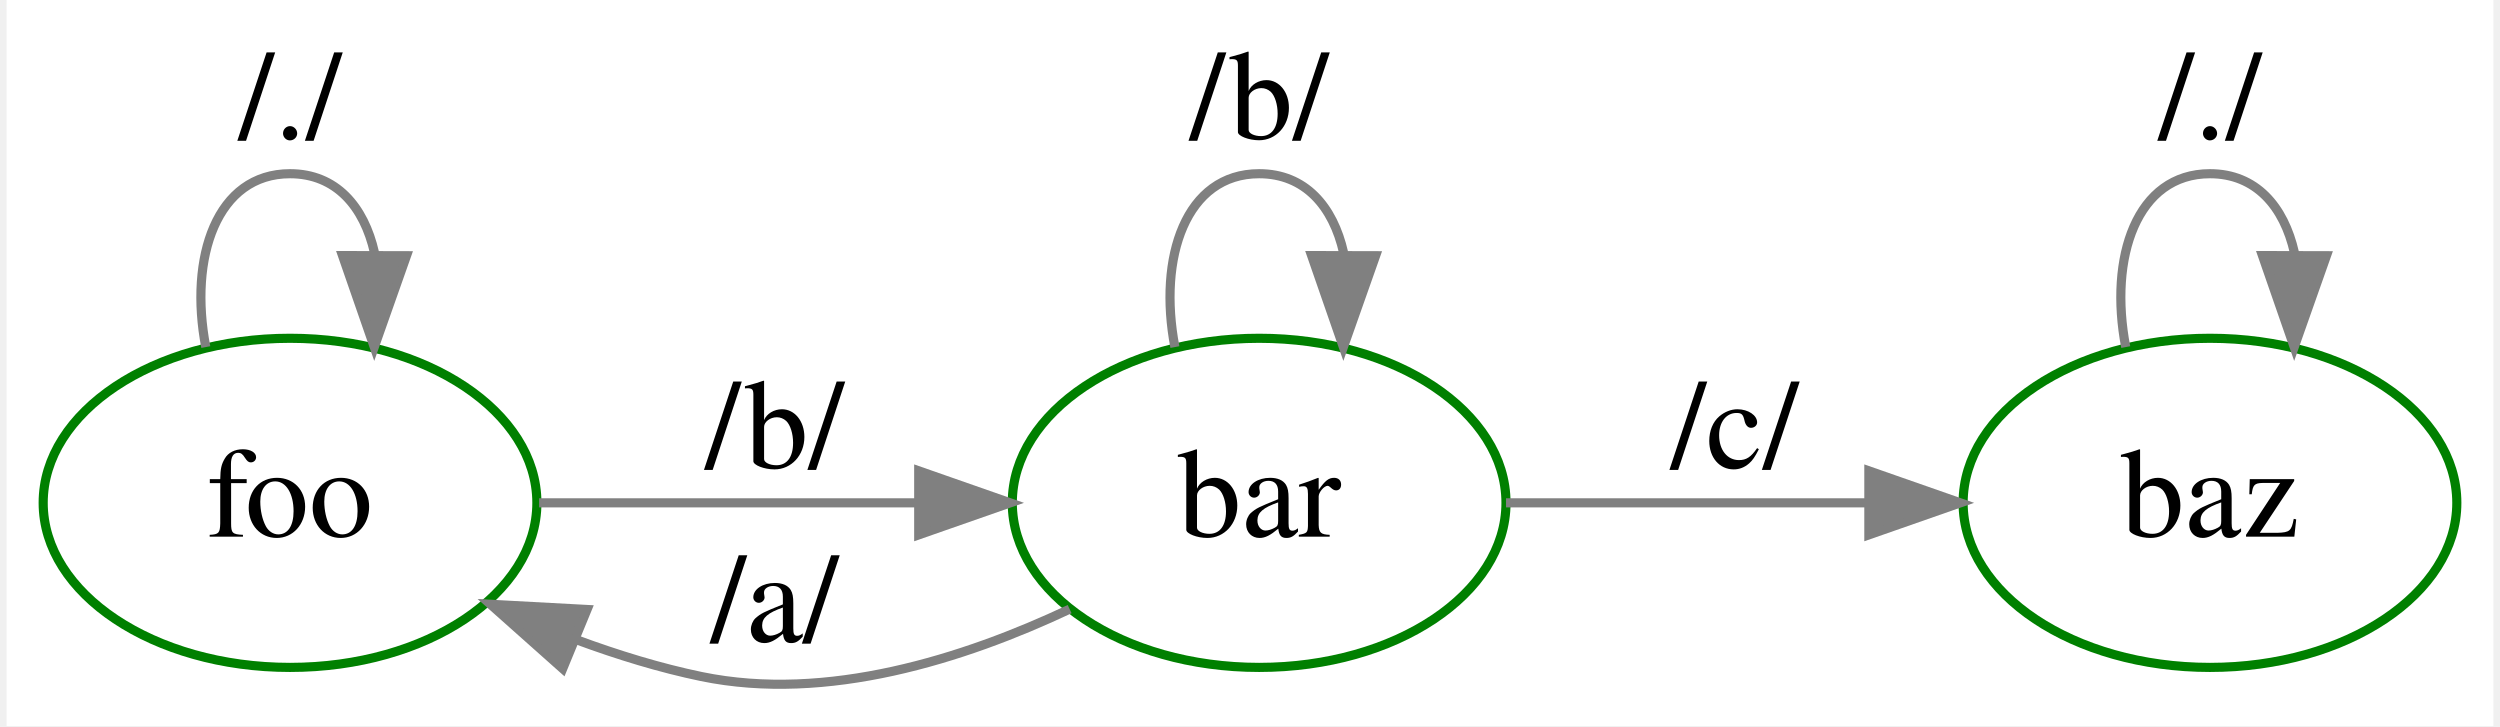
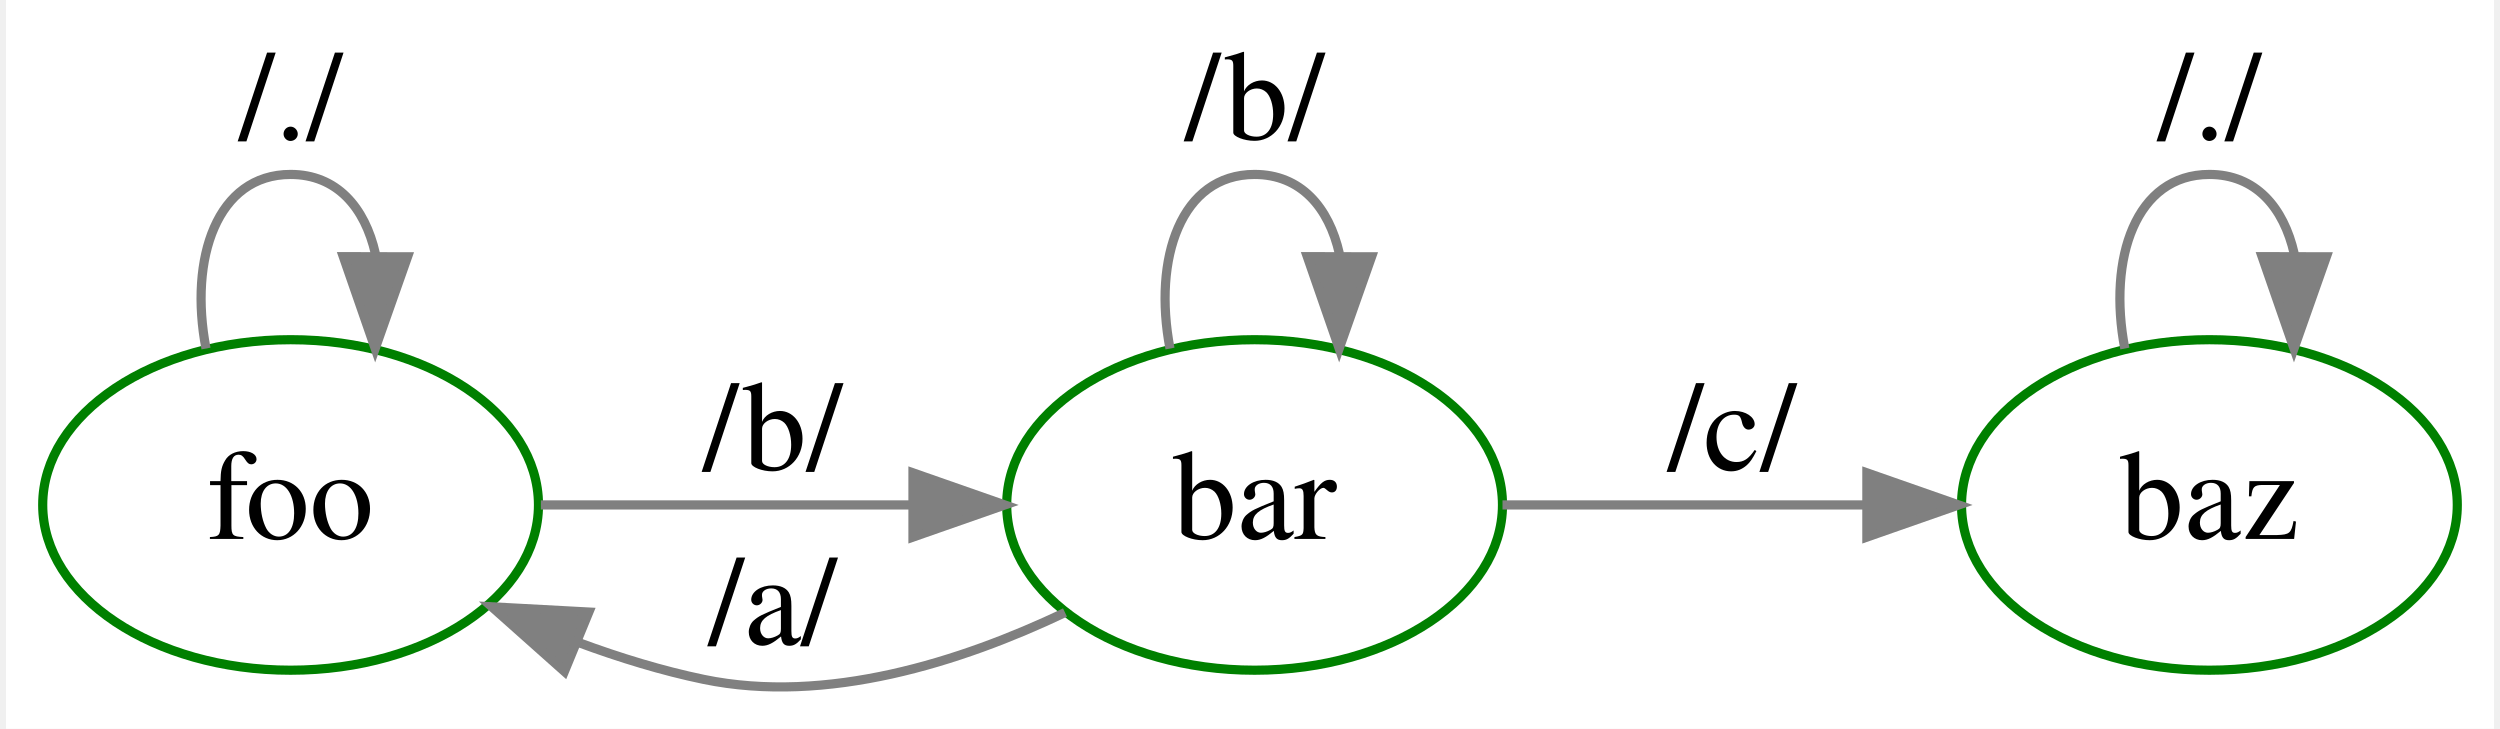
- <svg xmlns="http://www.w3.org/2000/svg" width="272pt" height="79pt" viewBox="0.00 0.00 272.00 79.42">
-   <g id="graph0" class="graph" transform="scale(1 1) rotate(0) translate(4 75.4154)">
-     <polygon fill="white" stroke="none" points="-4,4 -4,-75.415 268,-75.415 268,4 -4,4" />
+ <svg xmlns="http://www.w3.org/2000/svg" width="271pt" height="79pt" viewBox="0.00 0.00 271.00 79.38">
+   <g id="graph0" class="graph" transform="scale(1 1) rotate(0) translate(4 75.3831)">
+     <polygon fill="white" stroke="none" points="-4,4 -4,-75.383 267,-75.383 267,4 -4,4" />
    <g id="node1" class="node">
-       <ellipse fill="none" stroke="green" cx="27" cy="-20.415" rx="27" ry="18" />
-       <text text-anchor="middle" x="27" y="-16.715" font-family="Times,serif" font-size="14.00">foo</text>
+       <ellipse fill="none" stroke="green" cx="27" cy="-20.383" rx="27" ry="18" />
+       <text text-anchor="middle" x="27" y="-16.683" font-family="Times,serif" font-size="14.00">foo</text>
    </g>
    <g id="edge1" class="edge">
-       <path fill="none" stroke="grey" d="M17.786,-37.453C15.905,-47.273 18.977,-56.415 27,-56.415 32.015,-56.415 35.095,-52.844 36.241,-47.768" />
-       <polygon fill="grey" stroke="grey" points="39.74,-47.444 36.214,-37.453 32.74,-47.462 39.74,-47.444" />
-       <text text-anchor="middle" x="27" y="-60.215" font-family="Times,serif" font-size="14.00">/./</text>
+       <path fill="none" stroke="grey" d="M17.786,-37.42C15.905,-47.241 18.977,-56.383 27,-56.383 32.015,-56.383 35.095,-52.812 36.241,-47.736" />
+       <polygon fill="grey" stroke="grey" points="39.74,-47.411 36.214,-37.42 32.74,-47.429 39.74,-47.411" />
+       <text text-anchor="middle" x="27" y="-60.183" font-family="Times,serif" font-size="14.00">/./</text>
    </g>
    <g id="node2" class="node">
-       <ellipse fill="none" stroke="green" cx="133" cy="-20.415" rx="27" ry="18" />
-       <text text-anchor="middle" x="133" y="-16.715" font-family="Times,serif" font-size="14.00">bar</text>
+       <ellipse fill="none" stroke="green" cx="132" cy="-20.383" rx="27" ry="18" />
+       <text text-anchor="middle" x="132" y="-16.683" font-family="Times,serif" font-size="14.00">bar</text>
    </g>
    <g id="edge2" class="edge">
-       <path fill="none" stroke="grey" d="M54.244,-20.415C66.807,-20.415 82.053,-20.415 95.706,-20.415" />
-       <polygon fill="grey" stroke="grey" points="95.765,-23.916 105.765,-20.415 95.765,-16.916 95.765,-23.916" />
-       <text text-anchor="middle" x="80" y="-24.215" font-family="Times,serif" font-size="14.00">/b/</text>
+       <path fill="none" stroke="grey" d="M54.258,-20.383C66.486,-20.383 81.236,-20.383 94.523,-20.383" />
+       <polygon fill="grey" stroke="grey" points="94.79,-23.883 104.79,-20.383 94.79,-16.883 94.79,-23.883" />
+       <text text-anchor="middle" x="79.5" y="-24.183" font-family="Times,serif" font-size="14.00">/b/</text>
+     </g>
+     <g id="edge5" class="edge">
+       <path fill="none" stroke="grey" d="M111.35,-8.665C100.009,-3.271 85.384,1.383 72,-1.383 67.478,-2.318 62.848,-3.74 58.37,-5.395" />
+       <polygon fill="grey" stroke="grey" points="56.826,-2.246 48.911,-9.29 59.491,-8.719 56.826,-2.246" />
+       <text text-anchor="middle" x="79.5" y="-5.183" font-family="Times,serif" font-size="14.00">/a/</text>
    </g>
    <g id="edge4" class="edge">
-       <path fill="none" stroke="grey" d="M112.272,-8.792C100.696,-3.335 85.696,1.415 72,-1.415 67.478,-2.35 62.848,-3.773 58.37,-5.427" />
-       <polygon fill="grey" stroke="grey" points="56.826,-2.278 48.911,-9.322 59.491,-8.751 56.826,-2.278" />
-       <text text-anchor="middle" x="80" y="-5.215" font-family="Times,serif" font-size="14.00">/a/</text>
-     </g>
-     <g id="edge5" class="edge">
-       <path fill="none" stroke="grey" d="M123.786,-37.453C121.905,-47.273 124.977,-56.415 133,-56.415 138.015,-56.415 141.095,-52.844 142.241,-47.768" />
-       <polygon fill="grey" stroke="grey" points="145.74,-47.444 142.214,-37.453 138.74,-47.462 145.74,-47.444" />
-       <text text-anchor="middle" x="133" y="-60.215" font-family="Times,serif" font-size="14.00">/b/</text>
+       <path fill="none" stroke="grey" d="M122.786,-37.42C120.905,-47.241 123.977,-56.383 132,-56.383 137.015,-56.383 140.095,-52.812 141.241,-47.736" />
+       <polygon fill="grey" stroke="grey" points="144.74,-47.411 141.214,-37.42 137.74,-47.429 144.74,-47.411" />
+       <text text-anchor="middle" x="132" y="-60.183" font-family="Times,serif" font-size="14.00">/b/</text>
    </g>
    <g id="node3" class="node">
-       <ellipse fill="none" stroke="green" cx="237" cy="-20.415" rx="27" ry="18" />
-       <text text-anchor="middle" x="237" y="-16.715" font-family="Times,serif" font-size="14.00">baz</text>
+       <ellipse fill="none" stroke="green" cx="236" cy="-20.383" rx="27" ry="18" />
+       <text text-anchor="middle" x="236" y="-16.683" font-family="Times,serif" font-size="14.00">baz</text>
+     </g>
+     <g id="edge6" class="edge">
+       <path fill="none" stroke="grey" d="M159.003,-20.383C171.019,-20.383 185.494,-20.383 198.574,-20.383" />
+       <polygon fill="grey" stroke="grey" points="198.69,-23.883 208.69,-20.383 198.69,-16.883 198.69,-23.883" />
+       <text text-anchor="middle" x="184" y="-24.183" font-family="Times,serif" font-size="14.00">/c/</text>
    </g>
    <g id="edge3" class="edge">
-       <path fill="none" stroke="grey" d="M160.003,-20.415C172.019,-20.415 186.494,-20.415 199.574,-20.415" />
-       <polygon fill="grey" stroke="grey" points="199.69,-23.916 209.69,-20.415 199.69,-16.916 199.69,-23.916" />
-       <text text-anchor="middle" x="185" y="-24.215" font-family="Times,serif" font-size="14.00">/c/</text>
-     </g>
-     <g id="edge6" class="edge">
-       <path fill="none" stroke="grey" d="M227.786,-37.453C225.905,-47.273 228.977,-56.415 237,-56.415 242.015,-56.415 245.095,-52.844 246.241,-47.768" />
-       <polygon fill="grey" stroke="grey" points="249.74,-47.444 246.214,-37.453 242.74,-47.462 249.74,-47.444" />
-       <text text-anchor="middle" x="237" y="-60.215" font-family="Times,serif" font-size="14.00">/./</text>
+       <path fill="none" stroke="grey" d="M226.786,-37.42C224.905,-47.241 227.977,-56.383 236,-56.383 241.015,-56.383 244.095,-52.812 245.241,-47.736" />
+       <polygon fill="grey" stroke="grey" points="248.74,-47.411 245.214,-37.42 241.74,-47.429 248.74,-47.411" />
+       <text text-anchor="middle" x="236" y="-60.183" font-family="Times,serif" font-size="14.00">/./</text>
    </g>
  </g>
</svg>
